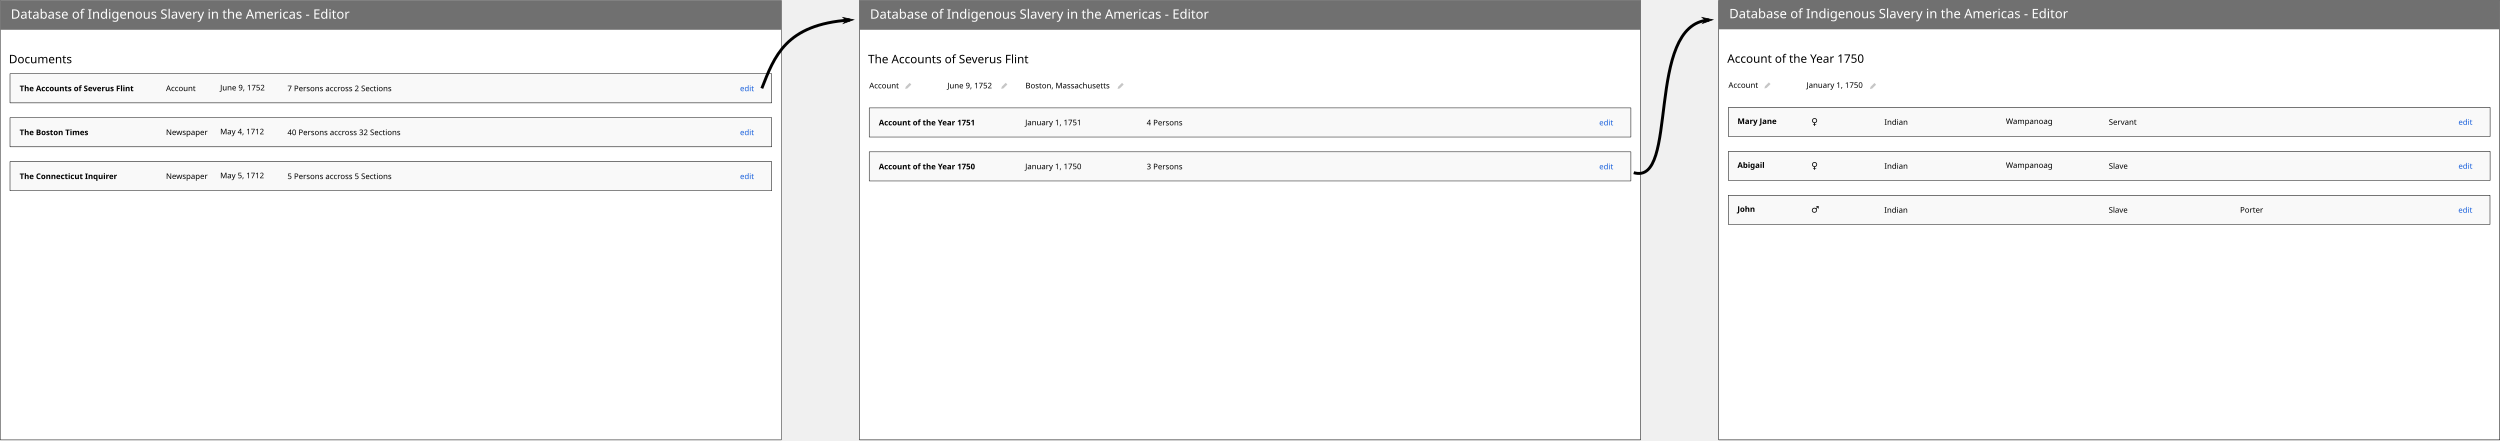
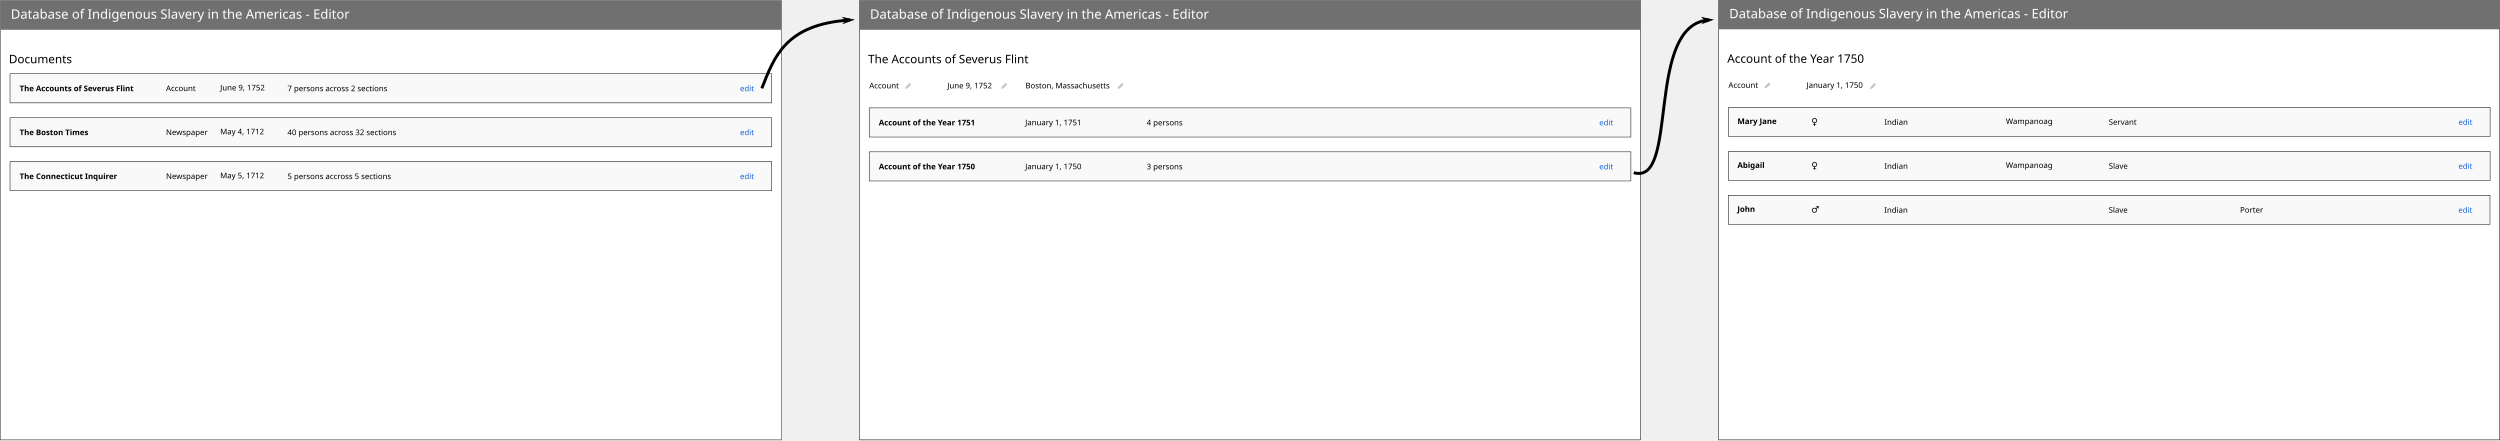
<svg xmlns="http://www.w3.org/2000/svg" width="5121" height="901.5" viewBox="0 0 1354.931 238.522" version="1.1" id="svg8">
  <defs id="defs2">
    <marker orient="auto" refY="0" refX="0" id="Arrow1Send" style="overflow:visible">
      <path id="path1413" d="M 0,0 5,-5 -12.5,0 5,5 Z" style="fill:#000000;fill-opacity:1;fill-rule:evenodd;stroke:#000000;stroke-width:1pt;stroke-opacity:1" transform="matrix(-0.2,0,0,-0.2,-1.2,0)" />
    </marker>
    <marker orient="auto" refY="0" refX="0" id="Arrow1Send-7" style="overflow:visible">
      <path id="path1413-2" d="M 0,0 5,-5 -12.5,0 5,5 Z" style="fill:#000000;fill-opacity:1;fill-rule:evenodd;stroke:#000000;stroke-width:1pt;stroke-opacity:1" transform="matrix(-0.2,0,0,-0.2,-1.2,0)" />
    </marker>
  </defs>
  <g id="layer1" transform="translate(0.1322713,179.5146)">
    <g id="g1394">
      <rect y="-179.25" x="2.0345053e-05" height="238.125" width="423.333" id="rect1498" style="opacity:1;fill:#ffffff;fill-opacity:1;fill-rule:nonzero;stroke:#212121;stroke-width:0.265;stroke-linecap:round;stroke-linejoin:round;stroke-miterlimit:4;stroke-dasharray:none;stroke-dashoffset:0;stroke-opacity:1" />
      <rect y="-179.25" x="2.0345053e-05" height="15.875" width="423.333" id="rect817" style="opacity:1;fill:#707070;fill-opacity:1;fill-rule:nonzero;stroke:none;stroke-width:0.663;stroke-linecap:round;stroke-linejoin:round;stroke-miterlimit:4;stroke-dasharray:none;stroke-dashoffset:0;stroke-opacity:1" />
      <text id="text821" y="-169.366" x="5.707" style="font-style:normal;font-variant:normal;font-weight:normal;font-stretch:normal;font-size:8.467px;line-height:6.615px;font-family:FreeSerif;-inkscape-font-specification:FreeSerif;font-variant-ligatures:normal;font-variant-caps:normal;font-variant-numeric:normal;font-feature-settings:normal;text-align:start;letter-spacing:0px;word-spacing:0px;writing-mode:lr-tb;text-anchor:start;fill:#000000;fill-opacity:1;stroke:none;stroke-width:0.265px;stroke-linecap:butt;stroke-linejoin:miter;stroke-opacity:1" xml:space="preserve">
        <tspan style="font-style:normal;font-variant:normal;font-weight:normal;font-stretch:normal;font-size:7.056px;font-family:sans-serif;-inkscape-font-specification:sans-serif;fill:#ffffff;fill-opacity:1;stroke-width:0.265px" y="-169.366" x="5.707" id="tspan819">Database of Indigenous Slavery in the Americas - Editor</tspan>
      </text>
      <text id="text862" y="-145.23" x="4.668" style="font-style:normal;font-variant:normal;font-weight:normal;font-stretch:normal;font-size:8.467px;line-height:6.615px;font-family:FreeSerif;-inkscape-font-specification:FreeSerif;font-variant-ligatures:normal;font-variant-caps:normal;font-variant-numeric:normal;font-feature-settings:normal;text-align:start;letter-spacing:0px;word-spacing:0px;writing-mode:lr-tb;text-anchor:start;fill:#000000;fill-opacity:1;stroke:none;stroke-width:0.265px;stroke-linecap:butt;stroke-linejoin:miter;stroke-opacity:1" xml:space="preserve">
        <tspan style="font-style:normal;font-variant:normal;font-weight:normal;font-stretch:normal;font-size:6.35px;font-family:sans-serif;-inkscape-font-specification:sans-serif;stroke-width:0.265px" y="-145.23" x="4.668" id="tspan860">Documents</tspan>
      </text>
      <rect y="-139.563" x="5.292" height="15.803" width="412.81" id="rect1426" style="opacity:1;fill:#f9f9f9;fill-opacity:1;fill-rule:nonzero;stroke:#000000;stroke-width:0.265;stroke-linecap:round;stroke-linejoin:round;stroke-miterlimit:4;stroke-dasharray:none;stroke-dashoffset:0;stroke-opacity:1" />
      <text id="text1430" y="-130.083" x="10.494" style="font-style:normal;font-variant:normal;font-weight:normal;font-stretch:normal;font-size:4.233px;line-height:6.615px;font-family:sans-serif;-inkscape-font-specification:'sans-serif, Normal';font-variant-ligatures:normal;font-variant-caps:normal;font-variant-numeric:normal;text-align:start;letter-spacing:0px;word-spacing:0px;writing-mode:lr-tb;text-anchor:start;fill:#000000;fill-opacity:1;stroke:none;stroke-width:0.265px;stroke-linecap:butt;stroke-linejoin:miter;stroke-opacity:1" xml:space="preserve">
        <tspan style="font-weight:bold;font-size:4.233px;stroke-width:0.265px" y="-130.083" x="10.494" id="tspan1428">The Accounts of Severus Flint </tspan>
      </text>
      <text id="text1438" y="-130.083" x="155.655" style="font-style:normal;font-variant:normal;font-weight:normal;font-stretch:normal;font-size:4.233px;line-height:6.615px;font-family:sans-serif;-inkscape-font-specification:'sans-serif, Normal';font-variant-ligatures:normal;font-variant-caps:normal;font-variant-numeric:normal;text-align:start;letter-spacing:0px;word-spacing:0px;writing-mode:lr-tb;text-anchor:start;fill:#000000;fill-opacity:1;stroke:none;stroke-width:0.265px;stroke-linecap:butt;stroke-linejoin:miter;stroke-opacity:1" xml:space="preserve">
-         <tspan style="font-size:4.233px;stroke-width:0.265px" y="-130.083" x="155.655" id="tspan1436">7 Persons accross 2 Sections</tspan>
+         <tspan style="font-size:4.233px;stroke-width:0.265px" y="-130.083" x="155.655" id="tspan1436">7 persons across 2 sections</tspan>
      </text>
      <text xml:space="preserve" style="font-style:normal;font-variant:normal;font-weight:normal;font-stretch:normal;font-size:4.233px;line-height:6.615px;font-family:sans-serif;-inkscape-font-specification:'sans-serif, Normal';font-variant-ligatures:normal;font-variant-caps:normal;font-variant-numeric:normal;text-align:start;letter-spacing:0px;word-spacing:0px;writing-mode:lr-tb;text-anchor:start;fill:#000000;fill-opacity:1;stroke:none;stroke-width:0.265px;stroke-linecap:butt;stroke-linejoin:miter;stroke-opacity:1" x="89.823" y="-130.148" id="text1442">
        <tspan id="tspan1440" x="89.823" y="-130.148" style="font-size:4.233px;stroke-width:0.265px">Account</tspan>
      </text>
      <text id="text1446" y="-130.514" x="119.179" style="font-style:normal;font-variant:normal;font-weight:normal;font-stretch:normal;font-size:4.233px;line-height:6.615px;font-family:sans-serif;-inkscape-font-specification:'sans-serif, Normal';font-variant-ligatures:normal;font-variant-caps:normal;font-variant-numeric:normal;text-align:start;letter-spacing:0px;word-spacing:0px;writing-mode:lr-tb;text-anchor:start;fill:#000000;fill-opacity:1;stroke:none;stroke-width:0.265px;stroke-linecap:butt;stroke-linejoin:miter;stroke-opacity:1" xml:space="preserve">
        <tspan style="stroke-width:0.265px" y="-130.514" x="119.179" id="tspan1444">June 9, 1752</tspan>
      </text>
      <text xml:space="preserve" style="font-style:normal;font-variant:normal;font-weight:normal;font-stretch:normal;font-size:4.233px;line-height:6.615px;font-family:sans-serif;-inkscape-font-specification:'sans-serif, Normal';font-variant-ligatures:normal;font-variant-caps:normal;font-variant-numeric:normal;text-align:start;letter-spacing:0px;word-spacing:0px;writing-mode:lr-tb;text-anchor:start;fill:#1a61dc;fill-opacity:1;stroke:none;stroke-width:0.265px;stroke-linecap:butt;stroke-linejoin:miter;stroke-opacity:1" x="400.928" y="-130.083" id="text1450">
        <tspan id="tspan1448" x="400.928" y="-130.083" style="font-size:4.233px;fill:#1a61dc;fill-opacity:1;stroke-width:0.265px">edit</tspan>
      </text>
      <rect style="opacity:1;fill:#f9f9f9;fill-opacity:1;fill-rule:nonzero;stroke:#000000;stroke-width:0.265;stroke-linecap:round;stroke-linejoin:round;stroke-miterlimit:4;stroke-dasharray:none;stroke-dashoffset:0;stroke-opacity:1" id="rect1452" width="412.81" height="15.803" x="5.292" y="-115.75" />
      <text xml:space="preserve" style="font-style:normal;font-variant:normal;font-weight:normal;font-stretch:normal;font-size:4.233px;line-height:6.615px;font-family:sans-serif;-inkscape-font-specification:'sans-serif, Normal';font-variant-ligatures:normal;font-variant-caps:normal;font-variant-numeric:normal;text-align:start;letter-spacing:0px;word-spacing:0px;writing-mode:lr-tb;text-anchor:start;fill:#000000;fill-opacity:1;stroke:none;stroke-width:0.265px;stroke-linecap:butt;stroke-linejoin:miter;stroke-opacity:1" x="10.494" y="-106.27" id="text1456">
        <tspan id="tspan1454" x="10.494" y="-106.27" style="font-weight:bold;font-size:4.233px;stroke-width:0.265px">The Boston Times</tspan>
      </text>
      <text xml:space="preserve" style="font-style:normal;font-variant:normal;font-weight:normal;font-stretch:normal;font-size:4.233px;line-height:6.615px;font-family:sans-serif;-inkscape-font-specification:'sans-serif, Normal';font-variant-ligatures:normal;font-variant-caps:normal;font-variant-numeric:normal;text-align:start;letter-spacing:0px;word-spacing:0px;writing-mode:lr-tb;text-anchor:start;fill:#000000;fill-opacity:1;stroke:none;stroke-width:0.265px;stroke-linecap:butt;stroke-linejoin:miter;stroke-opacity:1" x="155.655" y="-106.27" id="text1460">
-         <tspan id="tspan1458" x="155.655" y="-106.27" style="font-size:4.233px;stroke-width:0.265px">40 Persons accross 32 Sections</tspan>
+         <tspan id="tspan1458" x="155.655" y="-106.27" style="font-size:4.233px;stroke-width:0.265px">40 persons across 32 sections</tspan>
      </text>
      <text id="text1464" y="-106.336" x="89.823" style="font-style:normal;font-variant:normal;font-weight:normal;font-stretch:normal;font-size:4.233px;line-height:6.615px;font-family:sans-serif;-inkscape-font-specification:'sans-serif, Normal';font-variant-ligatures:normal;font-variant-caps:normal;font-variant-numeric:normal;text-align:start;letter-spacing:0px;word-spacing:0px;writing-mode:lr-tb;text-anchor:start;fill:#000000;fill-opacity:1;stroke:none;stroke-width:0.265px;stroke-linecap:butt;stroke-linejoin:miter;stroke-opacity:1" xml:space="preserve">
        <tspan style="font-size:4.233px;stroke-width:0.265px" y="-106.336" x="89.823" id="tspan1462">Newspaper</tspan>
      </text>
      <text xml:space="preserve" style="font-style:normal;font-variant:normal;font-weight:normal;font-stretch:normal;font-size:4.233px;line-height:6.615px;font-family:sans-serif;-inkscape-font-specification:'sans-serif, Normal';font-variant-ligatures:normal;font-variant-caps:normal;font-variant-numeric:normal;text-align:start;letter-spacing:0px;word-spacing:0px;writing-mode:lr-tb;text-anchor:start;fill:#000000;fill-opacity:1;stroke:none;stroke-width:0.265px;stroke-linecap:butt;stroke-linejoin:miter;stroke-opacity:1" x="119.179" y="-106.701" id="text1468">
        <tspan id="tspan1466" x="119.179" y="-106.701" style="stroke-width:0.265px">May 4, 1712</tspan>
      </text>
      <text id="text1472" y="-106.27" x="400.928" style="font-style:normal;font-variant:normal;font-weight:normal;font-stretch:normal;font-size:4.233px;line-height:6.615px;font-family:sans-serif;-inkscape-font-specification:'sans-serif, Normal';font-variant-ligatures:normal;font-variant-caps:normal;font-variant-numeric:normal;text-align:start;letter-spacing:0px;word-spacing:0px;writing-mode:lr-tb;text-anchor:start;fill:#1a61dc;fill-opacity:1;stroke:none;stroke-width:0.265px;stroke-linecap:butt;stroke-linejoin:miter;stroke-opacity:1" xml:space="preserve">
        <tspan style="font-size:4.233px;fill:#1a61dc;fill-opacity:1;stroke-width:0.265px" y="-106.27" x="400.928" id="tspan1470">edit</tspan>
      </text>
      <rect y="-91.938" x="5.292" height="15.803" width="412.81" id="rect1474" style="opacity:1;fill:#f9f9f9;fill-opacity:1;fill-rule:nonzero;stroke:#000000;stroke-width:0.265;stroke-linecap:round;stroke-linejoin:round;stroke-miterlimit:4;stroke-dasharray:none;stroke-dashoffset:0;stroke-opacity:1" />
      <text id="text1478" y="-82.458" x="10.494" style="font-style:normal;font-variant:normal;font-weight:normal;font-stretch:normal;font-size:4.233px;line-height:6.615px;font-family:sans-serif;-inkscape-font-specification:'sans-serif, Normal';font-variant-ligatures:normal;font-variant-caps:normal;font-variant-numeric:normal;text-align:start;letter-spacing:0px;word-spacing:0px;writing-mode:lr-tb;text-anchor:start;fill:#000000;fill-opacity:1;stroke:none;stroke-width:0.265px;stroke-linecap:butt;stroke-linejoin:miter;stroke-opacity:1" xml:space="preserve">
        <tspan style="font-weight:bold;font-size:4.233px;stroke-width:0.265px" y="-82.458" x="10.494" id="tspan1476">The Connecticut Inquirer</tspan>
      </text>
      <text id="text1482" y="-82.458" x="155.655" style="font-style:normal;font-variant:normal;font-weight:normal;font-stretch:normal;font-size:4.233px;line-height:6.615px;font-family:sans-serif;-inkscape-font-specification:'sans-serif, Normal';font-variant-ligatures:normal;font-variant-caps:normal;font-variant-numeric:normal;text-align:start;letter-spacing:0px;word-spacing:0px;writing-mode:lr-tb;text-anchor:start;fill:#000000;fill-opacity:1;stroke:none;stroke-width:0.265px;stroke-linecap:butt;stroke-linejoin:miter;stroke-opacity:1" xml:space="preserve">
-         <tspan style="font-size:4.233px;stroke-width:0.265px" y="-82.458" x="155.655" id="tspan1480">5 Persons accross 5 Sections</tspan>
+         <tspan style="font-size:4.233px;stroke-width:0.265px" y="-82.458" x="155.655" id="tspan1480">5 persons accross 5 sections</tspan>
      </text>
      <text xml:space="preserve" style="font-style:normal;font-variant:normal;font-weight:normal;font-stretch:normal;font-size:4.233px;line-height:6.615px;font-family:sans-serif;-inkscape-font-specification:'sans-serif, Normal';font-variant-ligatures:normal;font-variant-caps:normal;font-variant-numeric:normal;text-align:start;letter-spacing:0px;word-spacing:0px;writing-mode:lr-tb;text-anchor:start;fill:#000000;fill-opacity:1;stroke:none;stroke-width:0.265px;stroke-linecap:butt;stroke-linejoin:miter;stroke-opacity:1" x="89.823" y="-82.523" id="text1486">
        <tspan id="tspan1484" x="89.823" y="-82.523" style="font-size:4.233px;stroke-width:0.265px">Newspaper</tspan>
      </text>
      <text id="text1490" y="-82.889" x="119.179" style="font-style:normal;font-variant:normal;font-weight:normal;font-stretch:normal;font-size:4.233px;line-height:6.615px;font-family:sans-serif;-inkscape-font-specification:'sans-serif, Normal';font-variant-ligatures:normal;font-variant-caps:normal;font-variant-numeric:normal;text-align:start;letter-spacing:0px;word-spacing:0px;writing-mode:lr-tb;text-anchor:start;fill:#000000;fill-opacity:1;stroke:none;stroke-width:0.265px;stroke-linecap:butt;stroke-linejoin:miter;stroke-opacity:1" xml:space="preserve">
        <tspan style="stroke-width:0.265px" y="-82.889" x="119.179" id="tspan1488">May 5, 1712</tspan>
      </text>
      <text xml:space="preserve" style="font-style:normal;font-variant:normal;font-weight:normal;font-stretch:normal;font-size:4.233px;line-height:6.615px;font-family:sans-serif;-inkscape-font-specification:'sans-serif, Normal';font-variant-ligatures:normal;font-variant-caps:normal;font-variant-numeric:normal;text-align:start;letter-spacing:0px;word-spacing:0px;writing-mode:lr-tb;text-anchor:start;fill:#1a61dc;fill-opacity:1;stroke:none;stroke-width:0.265px;stroke-linecap:butt;stroke-linejoin:miter;stroke-opacity:1" x="400.928" y="-82.458" id="text1494">
        <tspan id="tspan1492" x="400.928" y="-82.458" style="font-size:4.233px;fill:#1a61dc;fill-opacity:1;stroke-width:0.265px">edit</tspan>
      </text>
    </g>
    <g id="g1353" transform="translate(465.6667,-238.125)">
      <rect y="58.875" x="2.0345053e-05" height="238.125" width="423.333" id="rect1498-6" style="opacity:1;fill:#ffffff;fill-opacity:1;fill-rule:nonzero;stroke:#000000;stroke-width:0.265;stroke-linecap:round;stroke-linejoin:round;stroke-miterlimit:4;stroke-dasharray:none;stroke-dashoffset:0;stroke-opacity:1" />
      <rect y="58.875" x="2.0345053e-05" height="15.875" width="423.333" id="rect817-0" style="opacity:1;fill:#707070;fill-opacity:1;fill-rule:nonzero;stroke:none;stroke-width:0.663;stroke-linecap:round;stroke-linejoin:round;stroke-miterlimit:4;stroke-dasharray:none;stroke-dashoffset:0;stroke-opacity:1" />
      <text id="text821-6" y="68.759" x="5.707" style="font-style:normal;font-variant:normal;font-weight:normal;font-stretch:normal;font-size:8.467px;line-height:6.615px;font-family:FreeSerif;-inkscape-font-specification:FreeSerif;font-variant-ligatures:normal;font-variant-caps:normal;font-variant-numeric:normal;font-feature-settings:normal;text-align:start;letter-spacing:0px;word-spacing:0px;writing-mode:lr-tb;text-anchor:start;fill:#000000;fill-opacity:1;stroke:none;stroke-width:0.265px;stroke-linecap:butt;stroke-linejoin:miter;stroke-opacity:1" xml:space="preserve">
        <tspan style="font-style:normal;font-variant:normal;font-weight:normal;font-stretch:normal;font-size:7.056px;font-family:sans-serif;-inkscape-font-specification:sans-serif;fill:#ffffff;fill-opacity:1;stroke-width:0.265px" y="68.759" x="5.707" id="tspan819-4">Database of Indigenous Slavery in the Americas - Editor</tspan>
      </text>
      <text id="text862-0" y="92.895" x="4.668" style="font-style:normal;font-variant:normal;font-weight:normal;font-stretch:normal;font-size:8.467px;line-height:6.615px;font-family:FreeSerif;-inkscape-font-specification:FreeSerif;font-variant-ligatures:normal;font-variant-caps:normal;font-variant-numeric:normal;font-feature-settings:normal;text-align:start;letter-spacing:0px;word-spacing:0px;writing-mode:lr-tb;text-anchor:start;fill:#000000;fill-opacity:1;stroke:none;stroke-width:0.265px;stroke-linecap:butt;stroke-linejoin:miter;stroke-opacity:1" xml:space="preserve">
        <tspan style="font-style:normal;font-variant:normal;font-weight:normal;font-stretch:normal;font-size:6.35px;font-family:sans-serif;-inkscape-font-specification:sans-serif;stroke-width:0.265px" y="92.895" x="4.668" id="tspan860-9">The Accounts of Severus Flint</tspan>
      </text>
      <text id="text1631" y="106.5" x="5.292" style="font-style:normal;font-variant:normal;font-weight:normal;font-stretch:normal;font-size:4.233px;line-height:6.615px;font-family:sans-serif;-inkscape-font-specification:'sans-serif, Normal';font-variant-ligatures:normal;font-variant-caps:normal;font-variant-numeric:normal;text-align:start;letter-spacing:0px;word-spacing:0px;writing-mode:lr-tb;text-anchor:start;fill:#000000;fill-opacity:1;stroke:none;stroke-width:0.265px;stroke-linecap:butt;stroke-linejoin:miter;stroke-opacity:1" xml:space="preserve">
        <tspan style="stroke-width:0.265px" y="106.5" x="5.292" id="tspan1629">Account</tspan>
      </text>
      <text id="text1635" y="106.5" x="47.625" style="font-style:normal;font-variant:normal;font-weight:normal;font-stretch:normal;font-size:4.233px;line-height:6.615px;font-family:sans-serif;-inkscape-font-specification:'sans-serif, Normal';font-variant-ligatures:normal;font-variant-caps:normal;font-variant-numeric:normal;text-align:start;letter-spacing:0px;word-spacing:0px;writing-mode:lr-tb;text-anchor:start;fill:#000000;fill-opacity:1;stroke:none;stroke-width:0.265px;stroke-linecap:butt;stroke-linejoin:miter;stroke-opacity:1" xml:space="preserve">
        <tspan style="stroke-width:0.265px" y="106.5" x="47.625" id="tspan1633">June 9, 1752</tspan>
      </text>
      <text id="text883" y="106.5" x="89.958" style="font-style:normal;font-variant:normal;font-weight:normal;font-stretch:normal;font-size:4.233px;line-height:6.615px;font-family:sans-serif;-inkscape-font-specification:'sans-serif, Normal';font-variant-ligatures:normal;font-variant-caps:normal;font-variant-numeric:normal;text-align:start;letter-spacing:0px;word-spacing:0px;writing-mode:lr-tb;text-anchor:start;fill:#000000;fill-opacity:1;stroke:none;stroke-width:0.265px;stroke-linecap:butt;stroke-linejoin:miter;stroke-opacity:1" xml:space="preserve">
        <tspan style="stroke-width:0.265px" y="106.5" x="89.958" id="tspan881">Boston, Massachusetts</tspan>
      </text>
      <rect style="opacity:1;fill:#f9f9f9;fill-opacity:1;fill-rule:nonzero;stroke:#000000;stroke-width:0.265;stroke-linecap:round;stroke-linejoin:round;stroke-miterlimit:4;stroke-dasharray:none;stroke-dashoffset:0;stroke-opacity:1" id="rect1452-5" width="412.81" height="15.803" x="5.292" y="117.083" />
      <text xml:space="preserve" style="font-style:normal;font-variant:normal;font-weight:normal;font-stretch:normal;font-size:4.233px;line-height:6.615px;font-family:sans-serif;-inkscape-font-specification:'sans-serif, Normal';font-variant-ligatures:normal;font-variant-caps:normal;font-variant-numeric:normal;text-align:start;letter-spacing:0px;word-spacing:0px;writing-mode:lr-tb;text-anchor:start;fill:#000000;fill-opacity:1;stroke:none;stroke-width:0.265px;stroke-linecap:butt;stroke-linejoin:miter;stroke-opacity:1" x="10.493" y="126.563" id="text1456-5">
        <tspan id="tspan1454-4" x="10.493" y="126.563" style="font-weight:bold;font-size:4.233px;stroke-width:0.265px">Account of the Year 1751</tspan>
      </text>
      <text xml:space="preserve" style="font-style:normal;font-variant:normal;font-weight:normal;font-stretch:normal;font-size:4.233px;line-height:6.615px;font-family:sans-serif;-inkscape-font-specification:'sans-serif, Normal';font-variant-ligatures:normal;font-variant-caps:normal;font-variant-numeric:normal;text-align:start;letter-spacing:0px;word-spacing:0px;writing-mode:lr-tb;text-anchor:start;fill:#000000;fill-opacity:1;stroke:none;stroke-width:0.265px;stroke-linecap:butt;stroke-linejoin:miter;stroke-opacity:1" x="155.655" y="126.563" id="text1460-9">
-         <tspan id="tspan1458-8" x="155.655" y="126.563" style="font-size:4.233px;stroke-width:0.265px">4 Persons</tspan>
+         <tspan id="tspan1458-8" x="155.655" y="126.563" style="font-size:4.233px;stroke-width:0.265px">4 persons</tspan>
      </text>
      <text id="text1464-3" y="126.498" x="89.823" style="font-style:normal;font-variant:normal;font-weight:normal;font-stretch:normal;font-size:4.233px;line-height:6.615px;font-family:sans-serif;-inkscape-font-specification:'sans-serif, Normal';font-variant-ligatures:normal;font-variant-caps:normal;font-variant-numeric:normal;text-align:start;letter-spacing:0px;word-spacing:0px;writing-mode:lr-tb;text-anchor:start;fill:#000000;fill-opacity:1;stroke:none;stroke-width:0.265px;stroke-linecap:butt;stroke-linejoin:miter;stroke-opacity:1" xml:space="preserve">
        <tspan style="font-size:4.233px;stroke-width:0.265px" y="126.498" x="89.823" id="tspan1462-8">January 1, 1751</tspan>
      </text>
      <text id="text1472-2" y="126.563" x="400.928" style="font-style:normal;font-variant:normal;font-weight:normal;font-stretch:normal;font-size:4.233px;line-height:6.615px;font-family:sans-serif;-inkscape-font-specification:'sans-serif, Normal';font-variant-ligatures:normal;font-variant-caps:normal;font-variant-numeric:normal;text-align:start;letter-spacing:0px;word-spacing:0px;writing-mode:lr-tb;text-anchor:start;fill:#1a61dc;fill-opacity:1;stroke:none;stroke-width:0.265px;stroke-linecap:butt;stroke-linejoin:miter;stroke-opacity:1" xml:space="preserve">
        <tspan style="font-size:4.233px;fill:#1a61dc;fill-opacity:1;stroke-width:0.265px" y="126.563" x="400.928" id="tspan1470-2">edit</tspan>
      </text>
      <rect y="140.896" x="5.292" height="15.803" width="412.81" id="rect1474-7" style="opacity:1;fill:#f9f9f9;fill-opacity:1;fill-rule:nonzero;stroke:#000000;stroke-width:0.265;stroke-linecap:round;stroke-linejoin:round;stroke-miterlimit:4;stroke-dasharray:none;stroke-dashoffset:0;stroke-opacity:1" />
      <text id="text1478-0" y="150.375" x="10.493" style="font-style:normal;font-variant:normal;font-weight:normal;font-stretch:normal;font-size:4.233px;line-height:6.615px;font-family:sans-serif;-inkscape-font-specification:'sans-serif, Normal';font-variant-ligatures:normal;font-variant-caps:normal;font-variant-numeric:normal;text-align:start;letter-spacing:0px;word-spacing:0px;writing-mode:lr-tb;text-anchor:start;fill:#000000;fill-opacity:1;stroke:none;stroke-width:0.265px;stroke-linecap:butt;stroke-linejoin:miter;stroke-opacity:1" xml:space="preserve">
        <tspan style="font-weight:bold;font-size:4.233px;stroke-width:0.265px" y="150.375" x="10.493" id="tspan1476-3">Account of the Year 1750</tspan>
      </text>
      <text id="text1482-4" y="150.375" x="155.655" style="font-style:normal;font-variant:normal;font-weight:normal;font-stretch:normal;font-size:4.233px;line-height:6.615px;font-family:sans-serif;-inkscape-font-specification:'sans-serif, Normal';font-variant-ligatures:normal;font-variant-caps:normal;font-variant-numeric:normal;text-align:start;letter-spacing:0px;word-spacing:0px;writing-mode:lr-tb;text-anchor:start;fill:#000000;fill-opacity:1;stroke:none;stroke-width:0.265px;stroke-linecap:butt;stroke-linejoin:miter;stroke-opacity:1" xml:space="preserve">
-         <tspan style="font-size:4.233px;stroke-width:0.265px" y="150.375" x="155.655" id="tspan1480-6">3 Persons</tspan>
+         <tspan style="font-size:4.233px;stroke-width:0.265px" y="150.375" x="155.655" id="tspan1480-6">3 persons</tspan>
      </text>
      <text xml:space="preserve" style="font-style:normal;font-variant:normal;font-weight:normal;font-stretch:normal;font-size:4.233px;line-height:6.615px;font-family:sans-serif;-inkscape-font-specification:'sans-serif, Normal';font-variant-ligatures:normal;font-variant-caps:normal;font-variant-numeric:normal;text-align:start;letter-spacing:0px;word-spacing:0px;writing-mode:lr-tb;text-anchor:start;fill:#000000;fill-opacity:1;stroke:none;stroke-width:0.265px;stroke-linecap:butt;stroke-linejoin:miter;stroke-opacity:1" x="89.823" y="150.31" id="text1486-3">
        <tspan id="tspan1484-6" x="89.823" y="150.31" style="font-size:4.233px;stroke-width:0.265px">January 1, 1750</tspan>
      </text>
      <text xml:space="preserve" style="font-style:normal;font-variant:normal;font-weight:normal;font-stretch:normal;font-size:4.233px;line-height:6.615px;font-family:sans-serif;-inkscape-font-specification:'sans-serif, Normal';font-variant-ligatures:normal;font-variant-caps:normal;font-variant-numeric:normal;text-align:start;letter-spacing:0px;word-spacing:0px;writing-mode:lr-tb;text-anchor:start;fill:#1a61dc;fill-opacity:1;stroke:none;stroke-width:0.265px;stroke-linecap:butt;stroke-linejoin:miter;stroke-opacity:1" x="400.928" y="150.375" id="text1494-4">
        <tspan id="tspan1492-4" x="400.928" y="150.375" style="font-size:4.233px;fill:#1a61dc;fill-opacity:1;stroke-width:0.265px">edit</tspan>
      </text>
      <path id="path963" d="m 27.21,103.523 0.902,0.902 -2.105,2.105 -1.203,0.301 0.301,-1.203 z" style="opacity:1;fill:#c6c6c6;fill-opacity:1;fill-rule:nonzero;stroke:none;stroke-width:0.06;stroke-linecap:butt;stroke-linejoin:bevel;stroke-miterlimit:4;stroke-dasharray:none;stroke-dashoffset:0;stroke-opacity:1" />
      <path id="path963-5" d="m 79.255,103.493 0.902,0.902 -2.105,2.105 -1.203,0.301 0.301,-1.203 z" style="opacity:1;fill:#c6c6c6;fill-opacity:1;fill-rule:nonzero;stroke:none;stroke-width:0.06;stroke-linecap:butt;stroke-linejoin:bevel;stroke-miterlimit:4;stroke-dasharray:none;stroke-dashoffset:0;stroke-opacity:1" />
      <path id="path963-8" d="m 142.304,103.523 0.902,0.902 -2.105,2.105 -1.203,0.301 0.301,-1.203 z" style="opacity:1;fill:#c6c6c6;fill-opacity:1;fill-rule:nonzero;stroke:none;stroke-width:0.06;stroke-linecap:butt;stroke-linejoin:bevel;stroke-miterlimit:4;stroke-dasharray:none;stroke-dashoffset:0;stroke-opacity:1" />
    </g>
    <g id="g1318" transform="translate(439.5274,-244.1138)">
      <rect y="64.864" x="491.806" height="238.125" width="423.333" id="rect1498-6-7" style="opacity:1;fill:#ffffff;fill-opacity:1;fill-rule:nonzero;stroke:#000000;stroke-width:0.265;stroke-linecap:round;stroke-linejoin:round;stroke-miterlimit:4;stroke-dasharray:none;stroke-dashoffset:0;stroke-opacity:1" />
      <rect y="64.599" x="491.806" height="15.875" width="423.333" id="rect817-0-0" style="opacity:1;fill:#707070;fill-opacity:1;fill-rule:nonzero;stroke:none;stroke-width:0.663;stroke-linecap:round;stroke-linejoin:round;stroke-miterlimit:4;stroke-dasharray:none;stroke-dashoffset:0;stroke-opacity:1" />
      <text id="text821-6-4" y="74.483" x="497.513" style="font-style:normal;font-variant:normal;font-weight:normal;font-stretch:normal;font-size:8.467px;line-height:6.615px;font-family:FreeSerif;-inkscape-font-specification:FreeSerif;font-variant-ligatures:normal;font-variant-caps:normal;font-variant-numeric:normal;font-feature-settings:normal;text-align:start;letter-spacing:0px;word-spacing:0px;writing-mode:lr-tb;text-anchor:start;fill:#000000;fill-opacity:1;stroke:none;stroke-width:0.265px;stroke-linecap:butt;stroke-linejoin:miter;stroke-opacity:1" xml:space="preserve">
        <tspan style="font-style:normal;font-variant:normal;font-weight:normal;font-stretch:normal;font-size:7.056px;font-family:sans-serif;-inkscape-font-specification:sans-serif;fill:#ffffff;fill-opacity:1;stroke-width:0.265px" y="74.483" x="497.513" id="tspan819-4-6">Database of Indigenous Slavery in the Americas - Editor</tspan>
      </text>
      <text id="text862-0-6" y="98.619" x="496.474" style="font-style:normal;font-variant:normal;font-weight:normal;font-stretch:normal;font-size:8.467px;line-height:6.615px;font-family:FreeSerif;-inkscape-font-specification:FreeSerif;font-variant-ligatures:normal;font-variant-caps:normal;font-variant-numeric:normal;font-feature-settings:normal;text-align:start;letter-spacing:0px;word-spacing:0px;writing-mode:lr-tb;text-anchor:start;fill:#000000;fill-opacity:1;stroke:none;stroke-width:0.265px;stroke-linecap:butt;stroke-linejoin:miter;stroke-opacity:1" xml:space="preserve">
        <tspan style="font-style:normal;font-variant:normal;font-weight:normal;font-stretch:normal;font-size:6.35px;font-family:sans-serif;-inkscape-font-specification:sans-serif;stroke-width:0.265px" y="98.619" x="496.474" id="tspan860-9-0">Account of the Year 1750</tspan>
      </text>
      <text id="text1631-0" y="112.224" x="497.098" style="font-style:normal;font-variant:normal;font-weight:normal;font-stretch:normal;font-size:4.233px;line-height:6.615px;font-family:sans-serif;-inkscape-font-specification:'sans-serif, Normal';font-variant-ligatures:normal;font-variant-caps:normal;font-variant-numeric:normal;text-align:start;letter-spacing:0px;word-spacing:0px;writing-mode:lr-tb;text-anchor:start;fill:#000000;fill-opacity:1;stroke:none;stroke-width:0.265px;stroke-linecap:butt;stroke-linejoin:miter;stroke-opacity:1" xml:space="preserve">
        <tspan style="stroke-width:0.265px" y="112.224" x="497.098" id="tspan1629-6">Account</tspan>
      </text>
      <text id="text1635-2" y="112.224" x="539.431" style="font-style:normal;font-variant:normal;font-weight:normal;font-stretch:normal;font-size:4.233px;line-height:6.615px;font-family:sans-serif;-inkscape-font-specification:'sans-serif, Normal';font-variant-ligatures:normal;font-variant-caps:normal;font-variant-numeric:normal;text-align:start;letter-spacing:0px;word-spacing:0px;writing-mode:lr-tb;text-anchor:start;fill:#000000;fill-opacity:1;stroke:none;stroke-width:0.265px;stroke-linecap:butt;stroke-linejoin:miter;stroke-opacity:1" xml:space="preserve">
        <tspan style="stroke-width:0.265px" y="112.224" x="539.431" id="tspan1633-6">January 1, 1750</tspan>
      </text>
      <rect style="opacity:1;fill:#f9f9f9;fill-opacity:1;fill-rule:nonzero;stroke:#000000;stroke-width:0.265;stroke-linecap:round;stroke-linejoin:round;stroke-miterlimit:4;stroke-dasharray:none;stroke-dashoffset:0;stroke-opacity:1" id="rect1452-5-4" width="412.81" height="15.803" x="497.098" y="122.808" />
      <text xml:space="preserve" style="font-style:normal;font-variant:normal;font-weight:normal;font-stretch:normal;font-size:4.233px;line-height:6.615px;font-family:sans-serif;-inkscape-font-specification:'sans-serif, Normal';font-variant-ligatures:normal;font-variant-caps:normal;font-variant-numeric:normal;text-align:start;letter-spacing:0px;word-spacing:0px;writing-mode:lr-tb;text-anchor:start;fill:#000000;fill-opacity:1;stroke:none;stroke-width:0.265px;stroke-linecap:butt;stroke-linejoin:miter;stroke-opacity:1" x="502.001" y="131.795" id="text1456-5-1">
        <tspan id="tspan1454-4-4" x="502.001" y="131.795" style="font-weight:bold;font-size:4.233px;stroke-width:0.265px">Mary Jane</tspan>
      </text>
      <text xml:space="preserve" style="font-style:normal;font-variant:normal;font-weight:normal;font-stretch:normal;font-size:4.233px;line-height:6.615px;font-family:sans-serif;-inkscape-font-specification:'sans-serif, Normal';font-variant-ligatures:normal;font-variant-caps:normal;font-variant-numeric:normal;text-align:start;letter-spacing:0px;word-spacing:0px;writing-mode:lr-tb;text-anchor:start;fill:#000000;fill-opacity:1;stroke:none;stroke-width:0.265px;stroke-linecap:butt;stroke-linejoin:miter;stroke-opacity:1" x="647.461" y="131.812" id="text1460-9-2">
        <tspan id="tspan1458-8-0" x="647.461" y="131.812" style="font-size:4.233px;stroke-width:0.265px">Wampanoag</tspan>
      </text>
      <text id="text1464-3-1" y="132.287" x="581.629" style="font-style:normal;font-variant:normal;font-weight:normal;font-stretch:normal;font-size:4.233px;line-height:6.615px;font-family:sans-serif;-inkscape-font-specification:'sans-serif, Normal';font-variant-ligatures:normal;font-variant-caps:normal;font-variant-numeric:normal;text-align:start;letter-spacing:0px;word-spacing:0px;writing-mode:lr-tb;text-anchor:start;fill:#000000;fill-opacity:1;stroke:none;stroke-width:0.265px;stroke-linecap:butt;stroke-linejoin:miter;stroke-opacity:1" xml:space="preserve">
        <tspan style="font-size:4.233px;stroke-width:0.265px" y="132.287" x="581.629" id="tspan1462-8-0">Indian</tspan>
      </text>
      <text id="text1472-2-3" y="132.287" x="892.734" style="font-style:normal;font-variant:normal;font-weight:normal;font-stretch:normal;font-size:4.233px;line-height:6.615px;font-family:sans-serif;-inkscape-font-specification:'sans-serif, Normal';font-variant-ligatures:normal;font-variant-caps:normal;font-variant-numeric:normal;text-align:start;letter-spacing:0px;word-spacing:0px;writing-mode:lr-tb;text-anchor:start;fill:#1a61dc;fill-opacity:1;stroke:none;stroke-width:0.265px;stroke-linecap:butt;stroke-linejoin:miter;stroke-opacity:1" xml:space="preserve">
        <tspan style="font-size:4.233px;fill:#1a61dc;fill-opacity:1;stroke-width:0.265px" y="132.287" x="892.734" id="tspan1470-2-4">edit</tspan>
      </text>
      <path id="path963-51" d="m 519.016,109.248 0.902,0.902 -2.105,2.105 -1.203,0.301 0.301,-1.203 z" style="opacity:1;fill:#c6c6c6;fill-opacity:1;fill-rule:nonzero;stroke:none;stroke-width:0.06;stroke-linecap:butt;stroke-linejoin:bevel;stroke-miterlimit:4;stroke-dasharray:none;stroke-dashoffset:0;stroke-opacity:1" />
      <path id="path963-5-9" d="m 576.232,109.578 0.902,0.902 -2.105,2.105 -1.203,0.301 0.301,-1.203 z" style="opacity:1;fill:#c6c6c6;fill-opacity:1;fill-rule:nonzero;stroke:none;stroke-width:0.06;stroke-linecap:butt;stroke-linejoin:bevel;stroke-miterlimit:4;stroke-dasharray:none;stroke-dashoffset:0;stroke-opacity:1" />
      <text id="text1099" y="132.205" x="541.984" style="font-style:normal;font-variant:normal;font-weight:normal;font-stretch:normal;font-size:4.233px;line-height:6.615px;font-family:sans-serif;-inkscape-font-specification:'sans-serif, Normal';font-variant-ligatures:normal;font-variant-caps:normal;font-variant-numeric:normal;text-align:start;letter-spacing:0px;word-spacing:0px;writing-mode:lr-tb;text-anchor:start;fill:#000000;fill-opacity:1;stroke:none;stroke-width:0.265px;stroke-linecap:butt;stroke-linejoin:miter;stroke-opacity:1" xml:space="preserve">
        <tspan style="font-size:4.939px;stroke-width:0.265px" y="132.205" x="541.984" id="tspan1097">♀</tspan>
      </text>
      <text xml:space="preserve" style="font-style:normal;font-variant:normal;font-weight:normal;font-stretch:normal;font-size:4.233px;line-height:6.615px;font-family:sans-serif;-inkscape-font-specification:'sans-serif, Normal';font-variant-ligatures:normal;font-variant-caps:normal;font-variant-numeric:normal;text-align:start;letter-spacing:0px;word-spacing:0px;writing-mode:lr-tb;text-anchor:start;fill:#000000;fill-opacity:1;stroke:none;stroke-width:0.265px;stroke-linecap:butt;stroke-linejoin:miter;stroke-opacity:1" x="703.224" y="132.25" id="text1460-9-2-2">
        <tspan id="tspan1458-8-0-0" x="703.224" y="132.25" style="font-size:4.233px;stroke-width:0.265px">Servant</tspan>
      </text>
      <rect style="opacity:1;fill:#f9f9f9;fill-opacity:1;fill-rule:nonzero;stroke:#000000;stroke-width:0.265;stroke-linecap:round;stroke-linejoin:round;stroke-miterlimit:4;stroke-dasharray:none;stroke-dashoffset:0;stroke-opacity:1" id="rect1452-5-4-2" width="412.81" height="15.803" x="497.098" y="146.62" />
      <text xml:space="preserve" style="font-style:normal;font-variant:normal;font-weight:normal;font-stretch:normal;font-size:4.233px;line-height:6.615px;font-family:sans-serif;-inkscape-font-specification:'sans-serif, Normal';font-variant-ligatures:normal;font-variant-caps:normal;font-variant-numeric:normal;text-align:start;letter-spacing:0px;word-spacing:0px;writing-mode:lr-tb;text-anchor:start;fill:#000000;fill-opacity:1;stroke:none;stroke-width:0.265px;stroke-linecap:butt;stroke-linejoin:miter;stroke-opacity:1" x="502.001" y="155.608" id="text1456-5-1-4">
        <tspan id="tspan1454-4-4-9" x="502.001" y="155.608" style="font-weight:bold;font-size:4.233px;stroke-width:0.265px">Abigail</tspan>
      </text>
      <text xml:space="preserve" style="font-style:normal;font-variant:normal;font-weight:normal;font-stretch:normal;font-size:4.233px;line-height:6.615px;font-family:sans-serif;-inkscape-font-specification:'sans-serif, Normal';font-variant-ligatures:normal;font-variant-caps:normal;font-variant-numeric:normal;text-align:start;letter-spacing:0px;word-spacing:0px;writing-mode:lr-tb;text-anchor:start;fill:#000000;fill-opacity:1;stroke:none;stroke-width:0.265px;stroke-linecap:butt;stroke-linejoin:miter;stroke-opacity:1" x="647.461" y="155.624" id="text1460-9-2-9">
        <tspan id="tspan1458-8-0-9" x="647.461" y="155.624" style="font-size:4.233px;stroke-width:0.265px">Wampanoag</tspan>
      </text>
      <text id="text1464-3-1-5" y="156.1" x="581.629" style="font-style:normal;font-variant:normal;font-weight:normal;font-stretch:normal;font-size:4.233px;line-height:6.615px;font-family:sans-serif;-inkscape-font-specification:'sans-serif, Normal';font-variant-ligatures:normal;font-variant-caps:normal;font-variant-numeric:normal;text-align:start;letter-spacing:0px;word-spacing:0px;writing-mode:lr-tb;text-anchor:start;fill:#000000;fill-opacity:1;stroke:none;stroke-width:0.265px;stroke-linecap:butt;stroke-linejoin:miter;stroke-opacity:1" xml:space="preserve">
        <tspan style="font-size:4.233px;stroke-width:0.265px" y="156.1" x="581.629" id="tspan1462-8-0-0">Indian</tspan>
      </text>
      <text id="text1472-2-3-3" y="156.1" x="892.734" style="font-style:normal;font-variant:normal;font-weight:normal;font-stretch:normal;font-size:4.233px;line-height:6.615px;font-family:sans-serif;-inkscape-font-specification:'sans-serif, Normal';font-variant-ligatures:normal;font-variant-caps:normal;font-variant-numeric:normal;text-align:start;letter-spacing:0px;word-spacing:0px;writing-mode:lr-tb;text-anchor:start;fill:#1a61dc;fill-opacity:1;stroke:none;stroke-width:0.265px;stroke-linecap:butt;stroke-linejoin:miter;stroke-opacity:1" xml:space="preserve">
        <tspan style="font-size:4.233px;fill:#1a61dc;fill-opacity:1;stroke-width:0.265px" y="156.1" x="892.734" id="tspan1470-2-4-7">edit</tspan>
      </text>
      <text id="text1099-0" y="156.018" x="541.984" style="font-style:normal;font-variant:normal;font-weight:normal;font-stretch:normal;font-size:4.233px;line-height:6.615px;font-family:sans-serif;-inkscape-font-specification:'sans-serif, Normal';font-variant-ligatures:normal;font-variant-caps:normal;font-variant-numeric:normal;text-align:start;letter-spacing:0px;word-spacing:0px;writing-mode:lr-tb;text-anchor:start;fill:#000000;fill-opacity:1;stroke:none;stroke-width:0.265px;stroke-linecap:butt;stroke-linejoin:miter;stroke-opacity:1" xml:space="preserve">
        <tspan style="font-size:4.939px;stroke-width:0.265px" y="156.018" x="541.984" id="tspan1097-4">♀</tspan>
      </text>
      <text xml:space="preserve" style="font-style:normal;font-variant:normal;font-weight:normal;font-stretch:normal;font-size:4.233px;line-height:6.615px;font-family:sans-serif;-inkscape-font-specification:'sans-serif, Normal';font-variant-ligatures:normal;font-variant-caps:normal;font-variant-numeric:normal;text-align:start;letter-spacing:0px;word-spacing:0px;writing-mode:lr-tb;text-anchor:start;fill:#000000;fill-opacity:1;stroke:none;stroke-width:0.265px;stroke-linecap:butt;stroke-linejoin:miter;stroke-opacity:1" x="703.224" y="156.062" id="text1460-9-2-2-9">
        <tspan id="tspan1458-8-0-0-4" x="703.224" y="156.062" style="font-size:4.233px;stroke-width:0.265px">Slave</tspan>
      </text>
      <rect style="opacity:1;fill:#f9f9f9;fill-opacity:1;fill-rule:nonzero;stroke:#000000;stroke-width:0.265;stroke-linecap:round;stroke-linejoin:round;stroke-miterlimit:4;stroke-dasharray:none;stroke-dashoffset:0;stroke-opacity:1" id="rect1452-5-4-2-8" width="412.81" height="15.803" x="497.037" y="170.433" />
      <text xml:space="preserve" style="font-style:normal;font-variant:normal;font-weight:normal;font-stretch:normal;font-size:4.233px;line-height:6.615px;font-family:sans-serif;-inkscape-font-specification:'sans-serif, Normal';font-variant-ligatures:normal;font-variant-caps:normal;font-variant-numeric:normal;text-align:start;letter-spacing:0px;word-spacing:0px;writing-mode:lr-tb;text-anchor:start;fill:#000000;fill-opacity:1;stroke:none;stroke-width:0.265px;stroke-linecap:butt;stroke-linejoin:miter;stroke-opacity:1" x="501.94" y="179.42" id="text1456-5-1-4-9">
        <tspan id="tspan1454-4-4-9-0" x="501.94" y="179.42" style="font-weight:bold;font-size:4.233px;stroke-width:0.265px">John</tspan>
      </text>
      <text id="text1464-3-1-5-2" y="179.912" x="581.569" style="font-style:normal;font-variant:normal;font-weight:normal;font-stretch:normal;font-size:4.233px;line-height:6.615px;font-family:sans-serif;-inkscape-font-specification:'sans-serif, Normal';font-variant-ligatures:normal;font-variant-caps:normal;font-variant-numeric:normal;text-align:start;letter-spacing:0px;word-spacing:0px;writing-mode:lr-tb;text-anchor:start;fill:#000000;fill-opacity:1;stroke:none;stroke-width:0.265px;stroke-linecap:butt;stroke-linejoin:miter;stroke-opacity:1" xml:space="preserve">
        <tspan style="font-size:4.233px;stroke-width:0.265px" y="179.912" x="581.569" id="tspan1462-8-0-0-2">Indian</tspan>
      </text>
      <text id="text1472-2-3-3-5" y="179.912" x="892.674" style="font-style:normal;font-variant:normal;font-weight:normal;font-stretch:normal;font-size:4.233px;line-height:6.615px;font-family:sans-serif;-inkscape-font-specification:'sans-serif, Normal';font-variant-ligatures:normal;font-variant-caps:normal;font-variant-numeric:normal;text-align:start;letter-spacing:0px;word-spacing:0px;writing-mode:lr-tb;text-anchor:start;fill:#1a61dc;fill-opacity:1;stroke:none;stroke-width:0.265px;stroke-linecap:butt;stroke-linejoin:miter;stroke-opacity:1" xml:space="preserve">
        <tspan style="font-size:4.233px;fill:#1a61dc;fill-opacity:1;stroke-width:0.265px" y="179.912" x="892.674" id="tspan1470-2-4-7-6">edit</tspan>
      </text>
      <text id="text1099-0-2" y="179.83" x="541.923" style="font-style:normal;font-variant:normal;font-weight:normal;font-stretch:normal;font-size:4.233px;line-height:6.615px;font-family:sans-serif;-inkscape-font-specification:'sans-serif, Normal';font-variant-ligatures:normal;font-variant-caps:normal;font-variant-numeric:normal;text-align:start;letter-spacing:0px;word-spacing:0px;writing-mode:lr-tb;text-anchor:start;fill:#000000;fill-opacity:1;stroke:none;stroke-width:0.265px;stroke-linecap:butt;stroke-linejoin:miter;stroke-opacity:1" xml:space="preserve">
        <tspan style="font-size:4.939px;stroke-width:0.265px" y="179.83" x="541.923" id="tspan1097-4-1">♂</tspan>
      </text>
      <text xml:space="preserve" style="font-style:normal;font-variant:normal;font-weight:normal;font-stretch:normal;font-size:4.233px;line-height:6.615px;font-family:sans-serif;-inkscape-font-specification:'sans-serif, Normal';font-variant-ligatures:normal;font-variant-caps:normal;font-variant-numeric:normal;text-align:start;letter-spacing:0px;word-spacing:0px;writing-mode:lr-tb;text-anchor:start;fill:#000000;fill-opacity:1;stroke:none;stroke-width:0.265px;stroke-linecap:butt;stroke-linejoin:miter;stroke-opacity:1" x="703.163" y="179.875" id="text1460-9-2-2-9-8">
        <tspan id="tspan1458-8-0-0-4-1" x="703.163" y="179.875" style="font-size:4.233px;stroke-width:0.265px">Slave</tspan>
      </text>
      <text xml:space="preserve" style="font-style:normal;font-variant:normal;font-weight:normal;font-stretch:normal;font-size:4.233px;line-height:6.615px;font-family:sans-serif;-inkscape-font-specification:'sans-serif, Normal';font-variant-ligatures:normal;font-variant-caps:normal;font-variant-numeric:normal;text-align:start;letter-spacing:0px;word-spacing:0px;writing-mode:lr-tb;text-anchor:start;fill:#000000;fill-opacity:1;stroke:none;stroke-width:0.265px;stroke-linecap:butt;stroke-linejoin:miter;stroke-opacity:1" x="774.391" y="179.847" id="text1460-9-2-2-9-8-3">
        <tspan id="tspan1458-8-0-0-4-1-0" x="774.391" y="179.847" style="font-size:4.233px;stroke-width:0.265px">Porter</tspan>
      </text>
    </g>
    <path style="opacity:1;fill:none;fill-opacity:1;fill-rule:nonzero;stroke:#000000;stroke-width:1.587;stroke-linecap:butt;stroke-linejoin:bevel;stroke-miterlimit:4;stroke-dasharray:none;stroke-dashoffset:0;stroke-opacity:1;marker-end:url(#Arrow1Send)" d="m 412.75,-131.625 c 6.758,-17.125 12.733,-34.66 47.625,-37.042" id="path1396" />
    <path style="opacity:1;fill:none;fill-opacity:1;fill-rule:nonzero;stroke:#000000;stroke-width:1.587;stroke-linecap:butt;stroke-linejoin:bevel;stroke-miterlimit:4;stroke-dasharray:none;stroke-dashoffset:0;stroke-opacity:1;marker-end:url(#Arrow1Send-7)" d="m 885.31,-85.93 c 24.857,7.221 5.84,-80.356 40.732,-82.737" id="path1396-1" />
  </g>
</svg>
